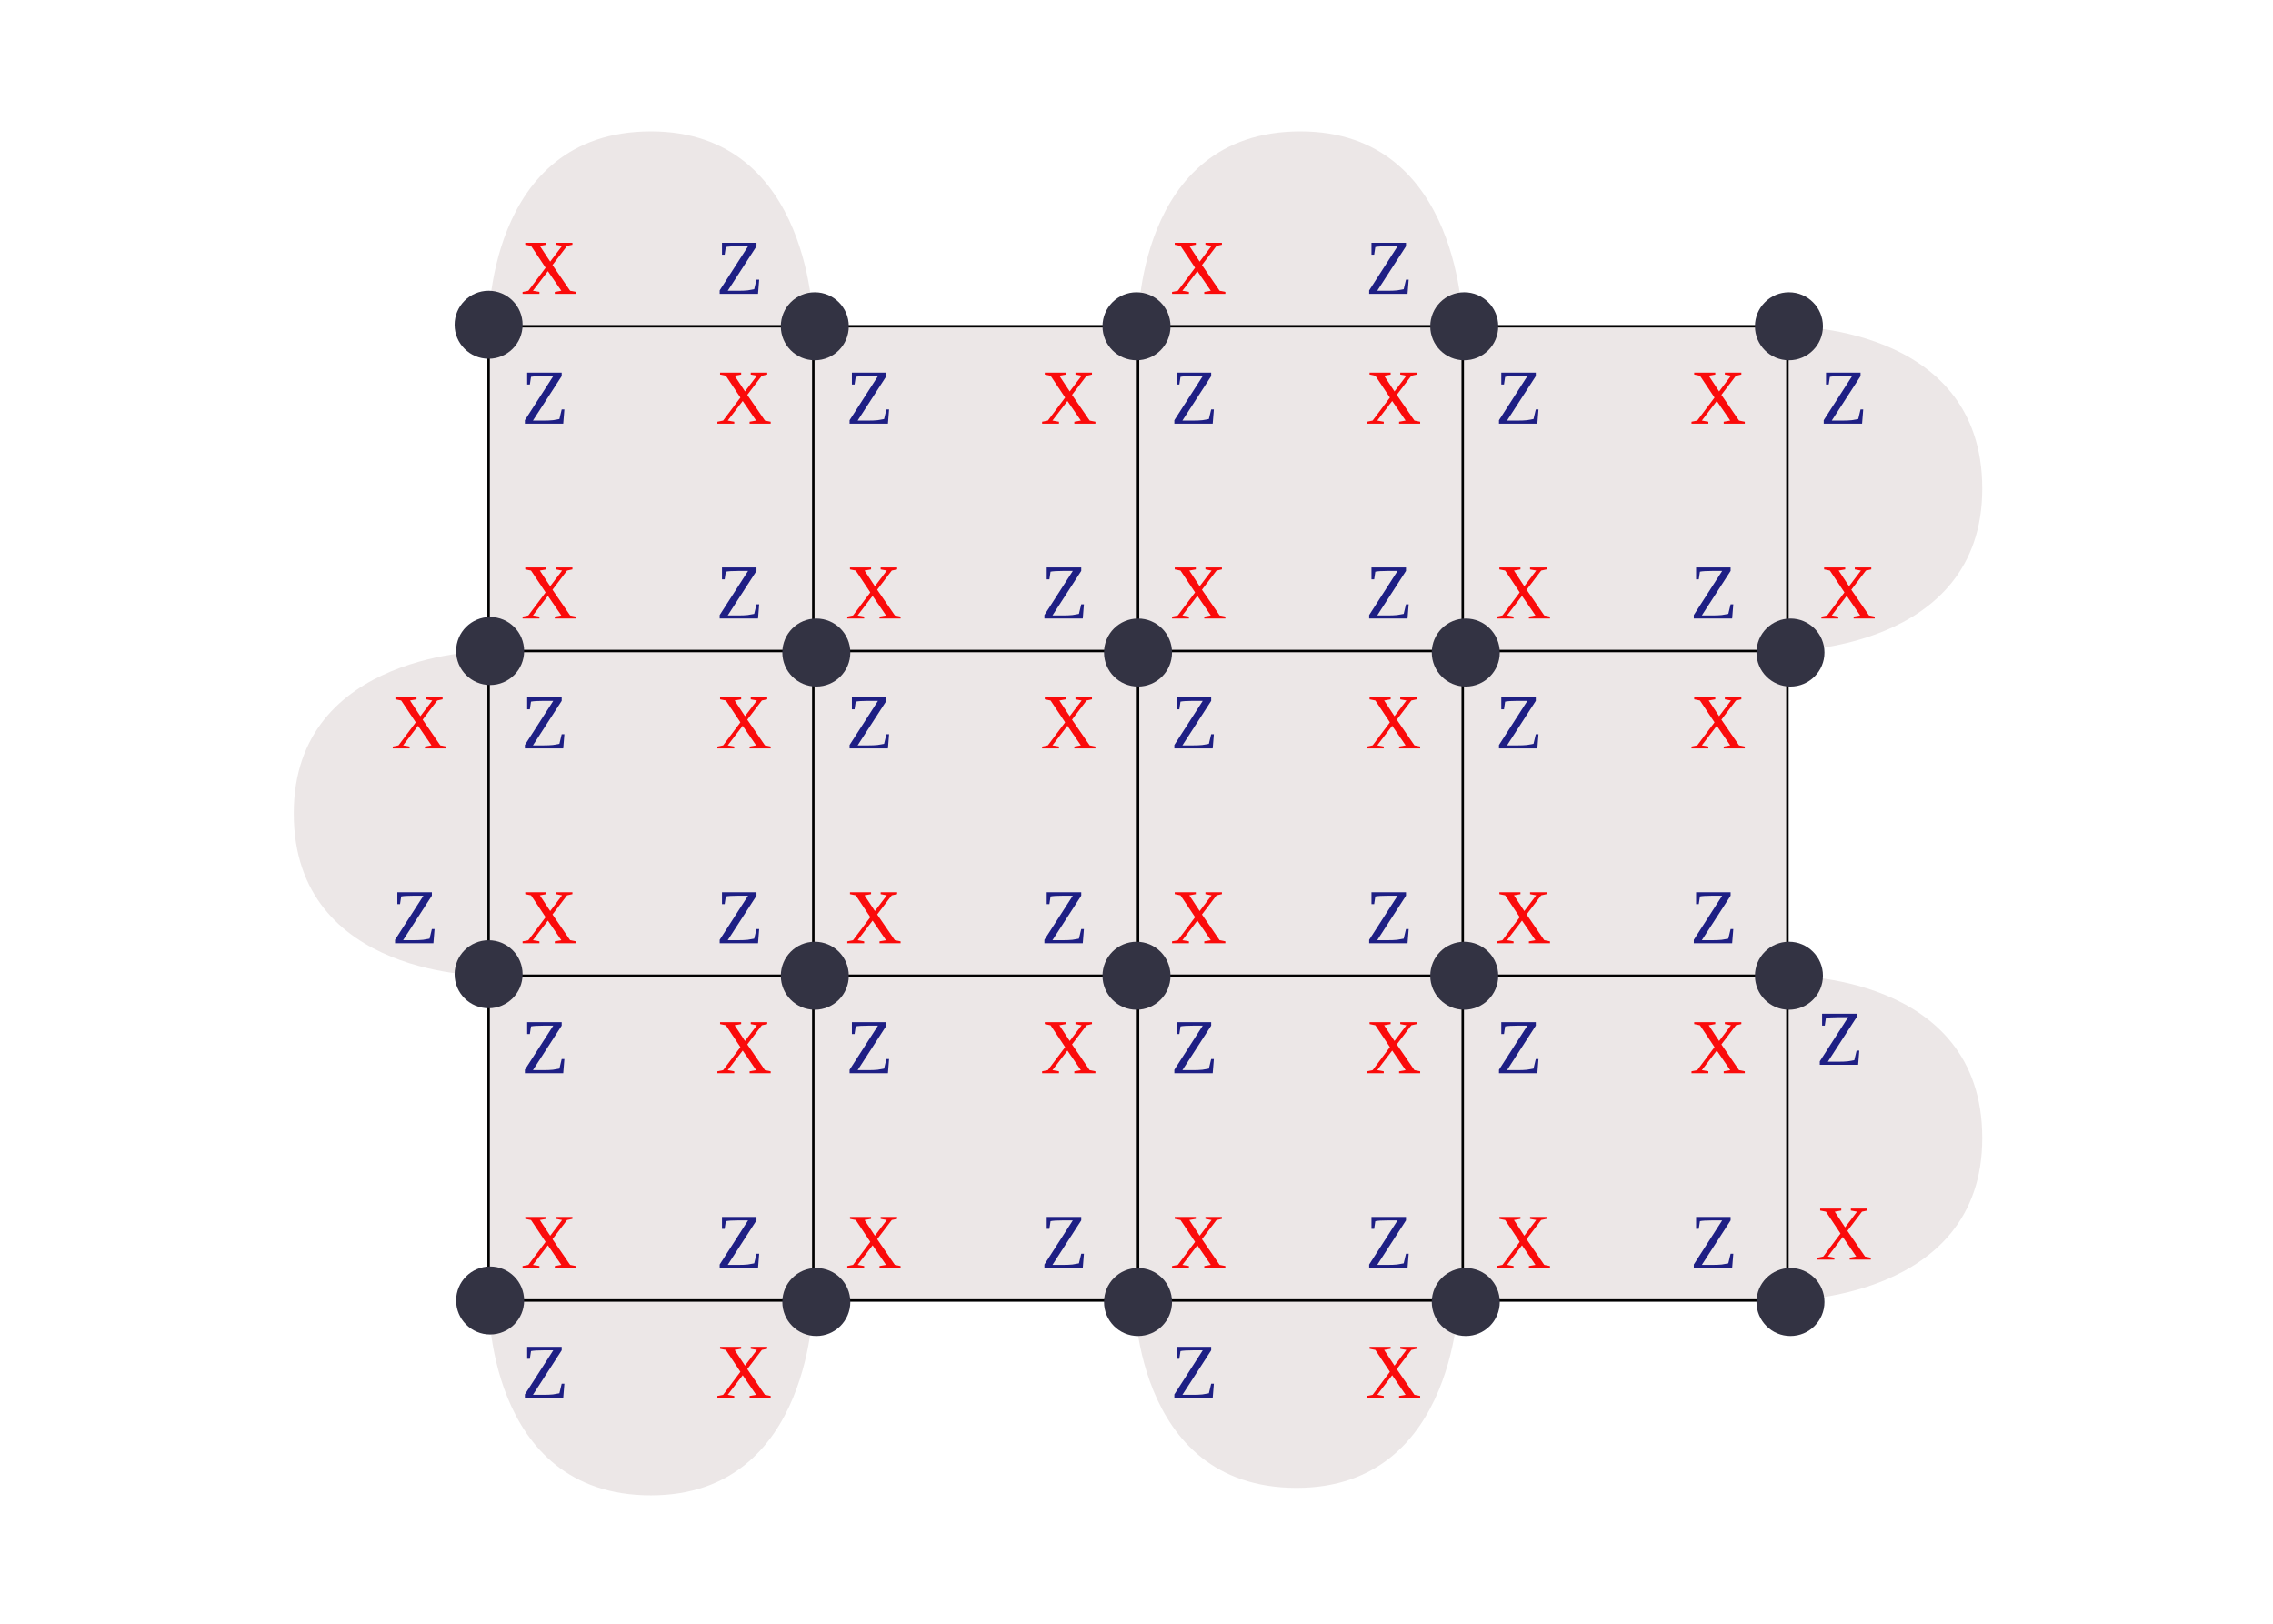
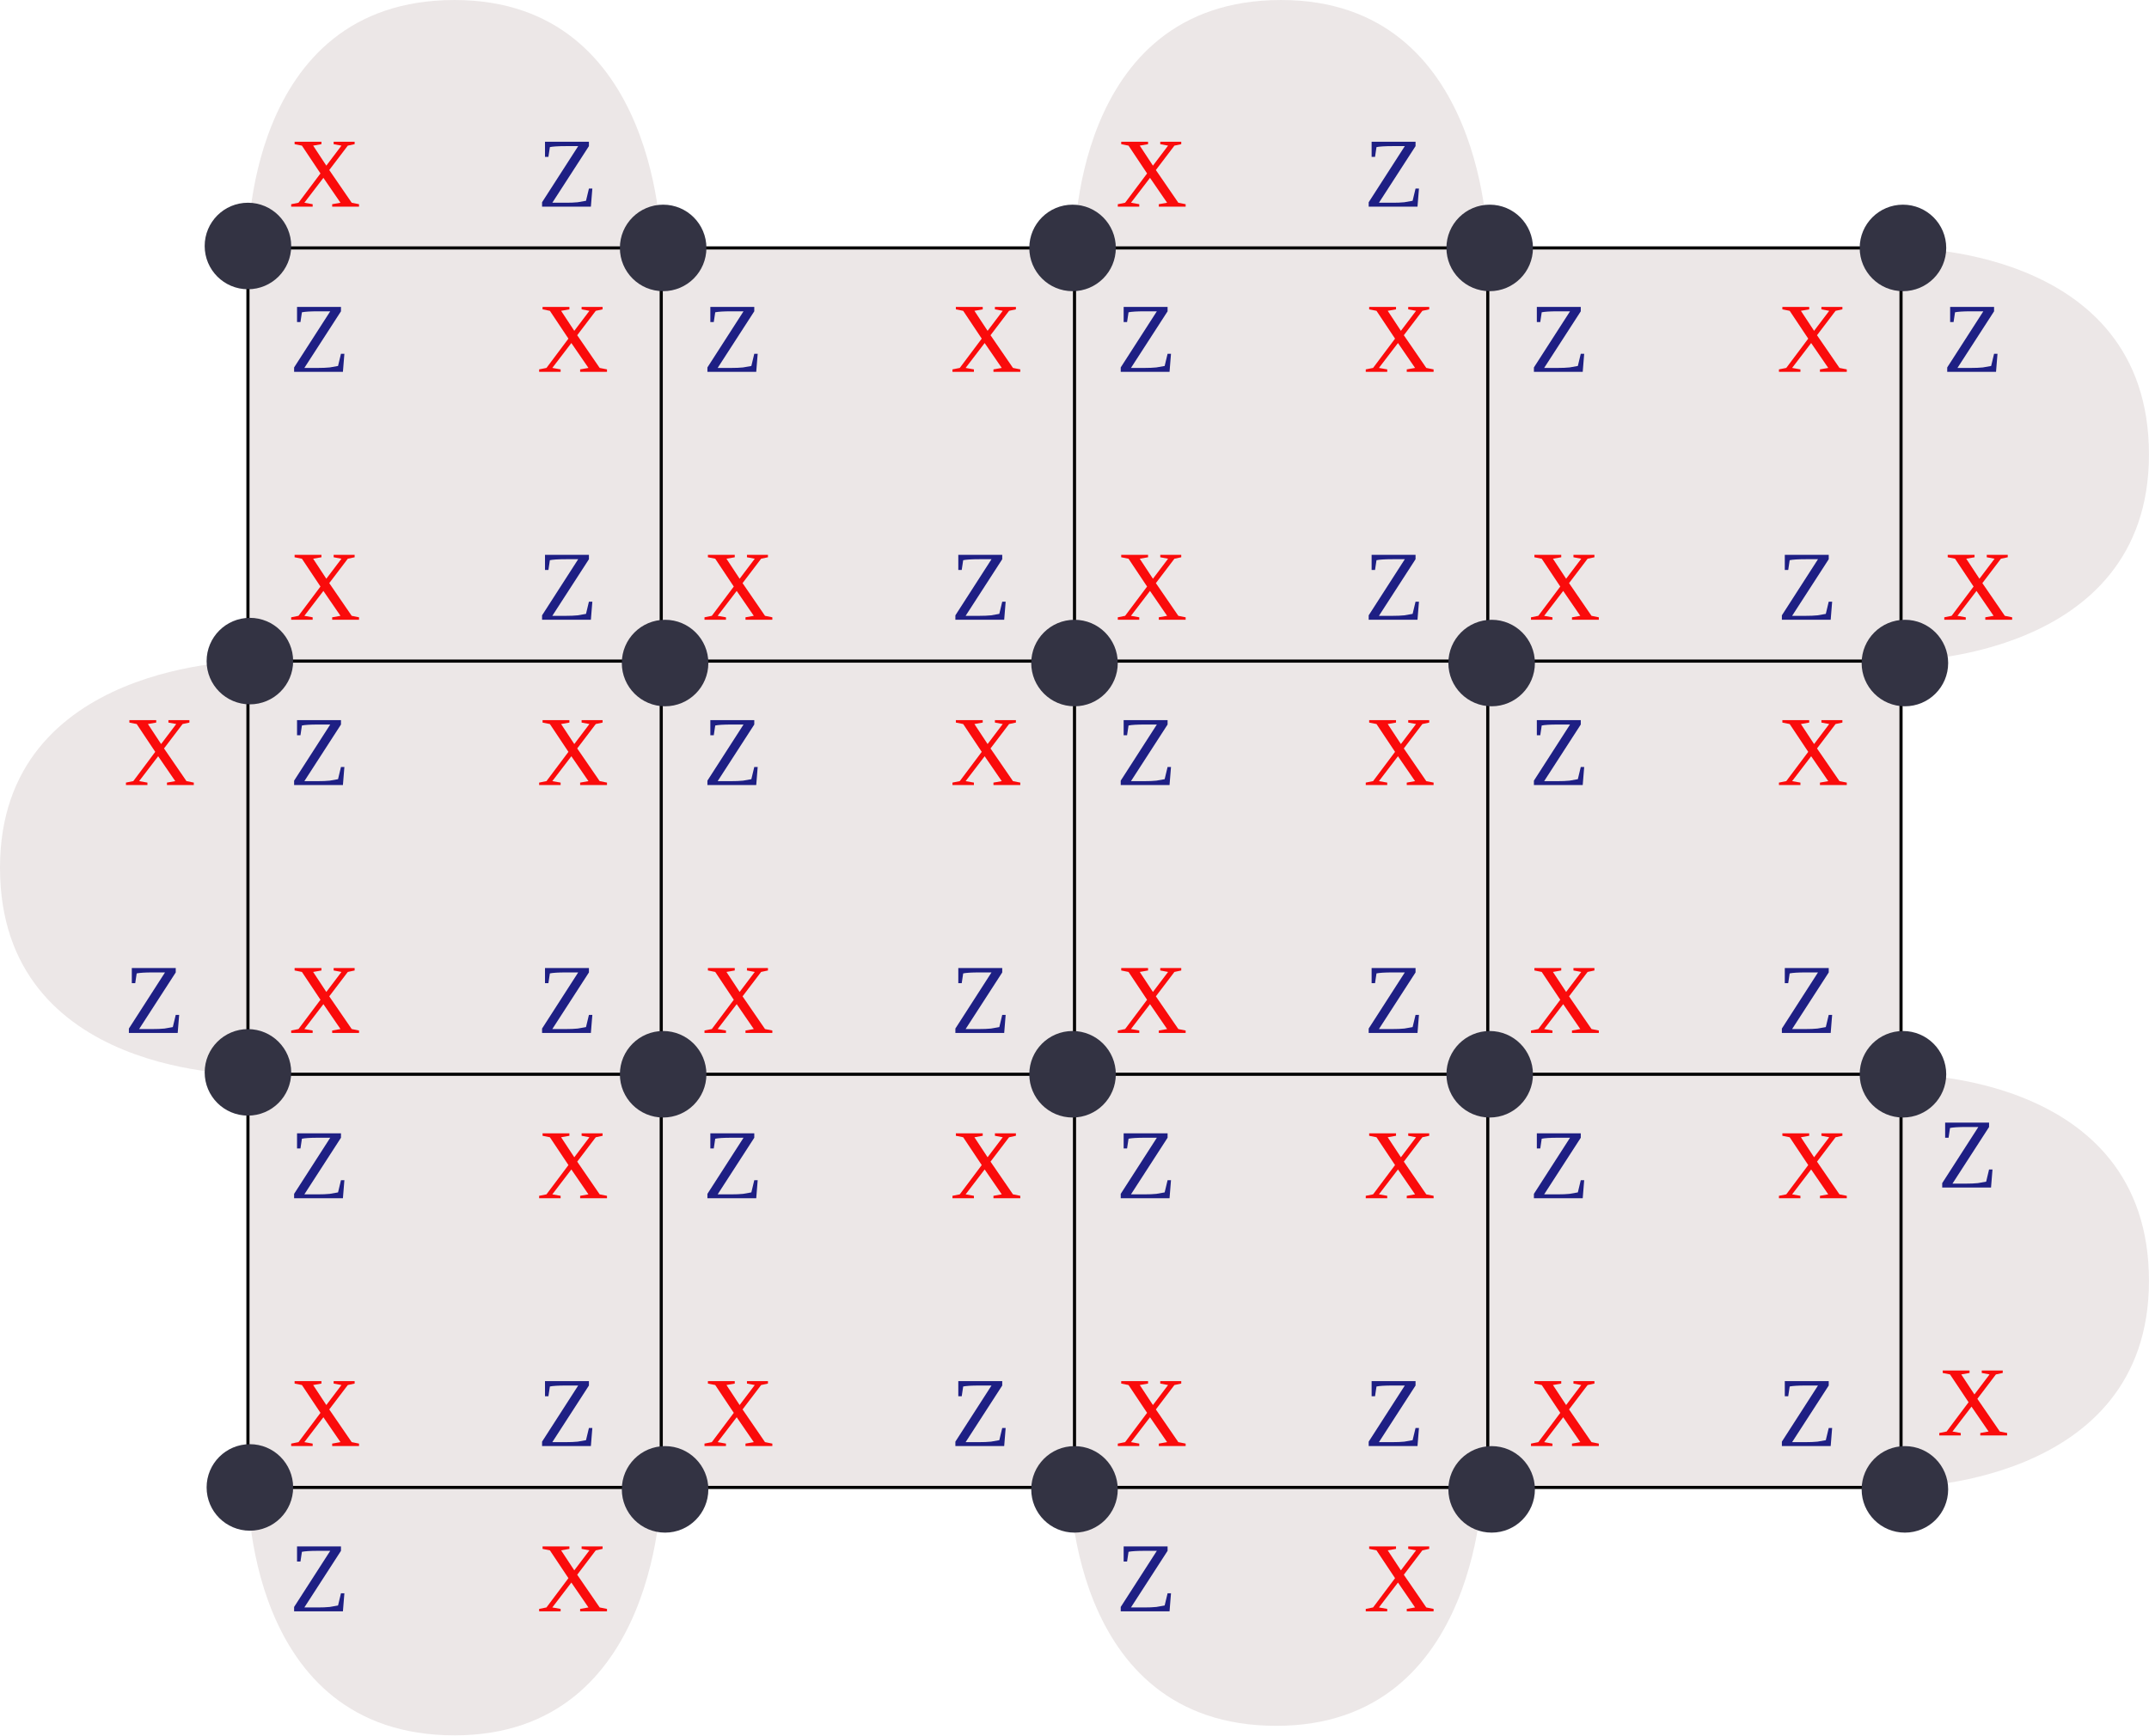
- <svg xmlns="http://www.w3.org/2000/svg" width="350" height="250" viewBox="0 0 92.604 66.146" version="1.1" id="svg5">
+ <svg xmlns="http://www.w3.org/2000/svg" width="309.524" height="250" viewBox="11.968 5.353 68.792 55.562" version="1.1" id="svg5">
  <defs id="defs2" />
  <g id="layer1">
    <g id="g3114" transform="translate(-3.906999,-2.584082)">
      <rect style="fill:#ece7e7;fill-opacity:1;stroke:none;stroke-width:0.2;stroke-linecap:round" id="rect17136" width="13.229" height="13.229" x="23.812" y="42.333" />
      <rect style="fill:#ece7e7;fill-opacity:1;stroke:none;stroke-width:0.2;stroke-linecap:round" id="rect18022" width="13.229" height="13.229" x="37.042" y="29.104" />
      <rect style="fill:#ece7e7;fill-opacity:1;stroke:none;stroke-width:0.2;stroke-linecap:round" id="rect18028" width="13.229" height="13.229" x="50.271" y="42.333" />
      <rect style="fill:#ece7e7;fill-opacity:1;stroke:none;stroke-width:0.2;stroke-linecap:round" id="rect18030" width="13.229" height="13.229" x="63.5" y="29.104" />
      <rect style="fill:#ece7e7;fill-opacity:1;stroke:none;stroke-width:0.2;stroke-linecap:round" id="rect18032" width="13.229" height="13.229" x="50.271" y="15.875" />
      <rect style="fill:#ece7e7;fill-opacity:1;stroke:none;stroke-width:0.2;stroke-linecap:round" id="rect18034" width="13.229" height="13.229" x="23.812" y="15.875" />
      <rect style="fill:#ece7e7;fill-opacity:1;stroke:none;stroke-width:0.2;stroke-linecap:round" id="rect18047" width="13.229" height="13.229" x="23.813" y="29.104" />
      <rect style="fill:#ece7e7;fill-opacity:1;stroke:none;stroke-width:0.2;stroke-linecap:round" id="rect18049" width="13.229" height="13.229" x="37.042" y="15.875" />
      <rect style="fill:#ece7e7;fill-opacity:1;stroke:none;stroke-width:0.2;stroke-linecap:round" id="rect18051" width="13.229" height="13.229" x="37.042" y="42.333" />
      <rect style="fill:#ece7e7;fill-opacity:1;stroke:none;stroke-width:0.2;stroke-linecap:round" id="rect18053" width="13.229" height="13.229" x="50.271" y="29.104" />
      <rect style="fill:#ece7e7;fill-opacity:1;stroke:none;stroke-width:0.2;stroke-linecap:round" id="rect18055" width="13.229" height="13.229" x="63.5" y="42.333" />
      <rect style="fill:#ece7e7;fill-opacity:1;stroke:none;stroke-width:0.2;stroke-linecap:round" id="rect18057" width="13.229" height="13.229" x="63.5" y="15.875" />
      <path style="fill:#ece7e7;fill-opacity:1;stroke:none;stroke-width:0.2;stroke-linecap:round" d="m 23.812,15.875 h 13.229 c 0,0 10e-7,-7.937 -6.615,-7.938 -6.745,-1e-7 -6.615,7.938 -6.615,7.938 z" id="path18113" />
      <path style="fill:#ece7e7;fill-opacity:1;stroke:none;stroke-width:0.2;stroke-linecap:round" d="m 50.271,15.875 h 13.229 c 0,0 10e-7,-7.937 -6.615,-7.938 -6.745,-1e-7 -6.615,7.938 -6.615,7.938 z" id="path18115" />
      <path style="fill:#ece7e7;fill-opacity:1;stroke:none;stroke-width:0.2;stroke-linecap:round" d="m 76.729,15.875 v 13.229 c 0,0 7.937,1e-6 7.937,-6.615 0,-6.745 -7.937,-6.615 -7.937,-6.615 z" id="path18117" />
      <path style="fill:#ece7e7;fill-opacity:1;stroke:none;stroke-width:0.2;stroke-linecap:round" d="M 76.729,42.333 V 55.562 c 0,0 7.937,10e-7 7.937,-6.615 0,-6.745 -7.937,-6.615 -7.937,-6.615 z" id="path18188" />
      <path style="fill:#ece7e7;fill-opacity:1;stroke:none;stroke-width:0.2;stroke-linecap:round" d="m 23.812,55.562 h 13.229 c 0,0 10e-7,7.938 -6.615,7.938 -6.745,0 -6.615,-7.938 -6.615,-7.938 z" id="path18190" />
      <path style="fill:#ece7e7;fill-opacity:1;stroke:none;stroke-width:0.2;stroke-linecap:round" d="m 50.118,55.257 h 13.229 c 0,0 1e-6,7.938 -6.615,7.938 -6.745,0 -6.615,-7.938 -6.615,-7.938 z" id="path18192" />
      <path style="fill:#ece7e7;fill-opacity:1;stroke:none;stroke-width:0.2;stroke-linecap:round" d="M 23.812,42.333 V 29.104 c 0,0 -7.937,-1e-6 -7.937,6.615 0,6.745 7.937,6.615 7.937,6.615 z" id="path18194" />
    </g>
    <text xml:space="preserve" style="font-size:3.175px;fill:#fa0b0b;fill-opacity:1;stroke:none;stroke-width:0.2;stroke-dasharray:none;stroke-opacity:1" x="21.228" y="11.968" id="text2954">
      <tspan id="tspan2952" style="fill:#fa0b0b;fill-opacity:1;stroke-width:0.2" x="21.228" y="11.968">X</tspan>
    </text>
    <text xml:space="preserve" style="font-size:3.175px;fill:#1e1f84;fill-opacity:1;stroke:none;stroke-width:0.2;stroke-dasharray:none;stroke-opacity:1" x="29.166" y="11.968" id="text2769">
      <tspan id="tspan2767" style="fill:#1e1f84;fill-opacity:1;stroke-width:0.2" x="29.166" y="11.968">Z</tspan>
    </text>
    <g id="g2799" transform="translate(-3.906999,-2.584082)">
      <path style="fill:#dfd7d7;fill-opacity:1;stroke:#000000;stroke-width:0.1;stroke-dasharray:none;stroke-opacity:1" d="M 23.812,29.104 H 76.729" id="path2725" />
      <path style="fill:#dfd7d7;fill-opacity:1;stroke:#000000;stroke-width:0.1;stroke-dasharray:none;stroke-opacity:1" d="M 23.812,15.875 H 76.729" id="path2727" />
      <path style="fill:#dfd7d7;fill-opacity:1;stroke:#000000;stroke-width:0.1;stroke-dasharray:none;stroke-opacity:1" d="M 23.812,42.333 H 76.729" id="path2729" />
      <path style="fill:#dfd7d7;fill-opacity:1;stroke:#000000;stroke-width:0.1;stroke-dasharray:none;stroke-opacity:1" d="M 23.812,55.562 H 76.729" id="path2731" />
      <path style="fill:#dfd7d7;fill-opacity:1;stroke:#000000;stroke-width:0.1;stroke-dasharray:none;stroke-opacity:1" d="M 23.812,55.562 V 15.875" id="path2733" />
      <path style="fill:#dfd7d7;fill-opacity:1;stroke:#000000;stroke-width:0.1;stroke-dasharray:none;stroke-opacity:1" d="M 37.042,55.562 V 15.875" id="path2782" />
      <path style="fill:#dfd7d7;fill-opacity:1;stroke:#000000;stroke-width:0.1;stroke-dasharray:none;stroke-opacity:1" d="M 50.271,55.562 V 15.875" id="path2784" />
      <path style="fill:#dfd7d7;fill-opacity:1;stroke:#000000;stroke-width:0.1;stroke-dasharray:none;stroke-opacity:1" d="M 63.5,55.562 V 15.875" id="path2786" />
      <path style="fill:#dfd7d7;fill-opacity:1;stroke:#000000;stroke-width:0.1;stroke-dasharray:none;stroke-opacity:1" d="M 76.729,55.562 V 15.875" id="path2788" />
    </g>
    <g id="g3211" transform="translate(-3.906999,-2.584082)">
      <circle style="fill:#333343;fill-opacity:1;stroke:none;stroke-width:0.2;stroke-dasharray:none;stroke-opacity:1" id="circle2761" cx="-15.813" cy="23.812" r="1.385" transform="rotate(-90)" />
      <circle style="fill:#333343;fill-opacity:1;stroke:none;stroke-width:0.2;stroke-dasharray:none;stroke-opacity:1" id="circle2761-5" cx="-15.875" cy="37.103" r="1.385" transform="rotate(-90)" />
      <circle style="fill:#333343;fill-opacity:1;stroke:none;stroke-width:0.2;stroke-dasharray:none;stroke-opacity:1" id="circle3200" cx="-15.875" cy="50.209" r="1.385" transform="rotate(-90)" />
      <circle style="fill:#333343;fill-opacity:1;stroke:none;stroke-width:0.2;stroke-dasharray:none;stroke-opacity:1" id="circle3202" cx="-15.875" cy="63.562" r="1.385" transform="rotate(-90)" />
      <circle style="fill:#333343;fill-opacity:1;stroke:none;stroke-width:0.2;stroke-dasharray:none;stroke-opacity:1" id="circle3204" cx="-15.875" cy="76.791" r="1.385" transform="rotate(-90)" />
      <circle style="fill:#333343;fill-opacity:1;stroke:none;stroke-width:0.2;stroke-dasharray:none;stroke-opacity:1" id="circle3213" cx="-29.104" cy="23.874" r="1.385" transform="rotate(-90)" />
      <circle style="fill:#333343;fill-opacity:1;stroke:none;stroke-width:0.2;stroke-dasharray:none;stroke-opacity:1" id="circle3215" cx="-29.166" cy="37.165" r="1.385" transform="rotate(-90)" />
      <circle style="fill:#333343;fill-opacity:1;stroke:none;stroke-width:0.2;stroke-dasharray:none;stroke-opacity:1" id="circle3217" cx="-29.166" cy="50.271" r="1.385" transform="rotate(-90)" />
      <circle style="fill:#333343;fill-opacity:1;stroke:none;stroke-width:0.2;stroke-dasharray:none;stroke-opacity:1" id="circle3219" cx="-29.166" cy="63.624" r="1.385" transform="rotate(-90)" />
      <circle style="fill:#333343;fill-opacity:1;stroke:none;stroke-width:0.2;stroke-dasharray:none;stroke-opacity:1" id="circle3221" cx="-29.166" cy="76.853" r="1.385" transform="rotate(-90)" />
      <circle style="fill:#333343;fill-opacity:1;stroke:none;stroke-width:0.2;stroke-dasharray:none;stroke-opacity:1" id="circle3223" cx="-42.272" cy="23.812" r="1.385" transform="rotate(-90)" />
      <circle style="fill:#333343;fill-opacity:1;stroke:none;stroke-width:0.2;stroke-dasharray:none;stroke-opacity:1" id="circle3225" cx="-42.333" cy="37.103" r="1.385" transform="rotate(-90)" />
      <circle style="fill:#333343;fill-opacity:1;stroke:none;stroke-width:0.2;stroke-dasharray:none;stroke-opacity:1" id="circle3227" cx="-42.333" cy="50.209" r="1.385" transform="rotate(-90)" />
      <circle style="fill:#333343;fill-opacity:1;stroke:none;stroke-width:0.2;stroke-dasharray:none;stroke-opacity:1" id="circle3229" cx="-42.333" cy="63.562" r="1.385" transform="rotate(-90)" />
      <circle style="fill:#333343;fill-opacity:1;stroke:none;stroke-width:0.2;stroke-dasharray:none;stroke-opacity:1" id="circle3231" cx="-42.333" cy="76.791" r="1.385" transform="rotate(-90)" />
      <circle style="fill:#333343;fill-opacity:1;stroke:none;stroke-width:0.2;stroke-dasharray:none;stroke-opacity:1" id="circle3233" cx="-55.562" cy="23.874" r="1.385" transform="rotate(-90)" />
      <circle style="fill:#333343;fill-opacity:1;stroke:none;stroke-width:0.2;stroke-dasharray:none;stroke-opacity:1" id="circle3235" cx="-55.624" cy="37.165" r="1.385" transform="rotate(-90)" />
      <circle style="fill:#333343;fill-opacity:1;stroke:none;stroke-width:0.2;stroke-dasharray:none;stroke-opacity:1" id="circle3237" cx="-55.624" cy="50.271" r="1.385" transform="rotate(-90)" />
      <circle style="fill:#333343;fill-opacity:1;stroke:none;stroke-width:0.2;stroke-dasharray:none;stroke-opacity:1" id="circle3239" cx="-55.624" cy="63.624" r="1.385" transform="rotate(-90)" />
      <circle style="fill:#333343;fill-opacity:1;stroke:none;stroke-width:0.2;stroke-dasharray:none;stroke-opacity:1" id="circle3241" cx="-55.624" cy="76.853" r="1.385" transform="rotate(-90)" />
    </g>
    <text xml:space="preserve" style="font-size:3.175px;fill:#fa0b0b;fill-opacity:1;stroke:none;stroke-width:0.2;stroke-dasharray:none;stroke-opacity:1" x="42.395" y="17.26" id="text4711">
      <tspan id="tspan4709" style="fill:#fa0b0b;fill-opacity:1;stroke-width:0.2" x="42.395" y="17.26">X</tspan>
    </text>
    <text xml:space="preserve" style="font-size:3.175px;fill:#1e1f84;fill-opacity:1;stroke:none;stroke-width:0.2;stroke-dasharray:none;stroke-opacity:1" x="34.458" y="17.26" id="text4715">
      <tspan id="tspan4713" style="fill:#1e1f84;fill-opacity:1;stroke-width:0.2" x="34.458" y="17.26">Z</tspan>
    </text>
    <text xml:space="preserve" style="font-size:3.175px;fill:#fa0b0b;fill-opacity:1;stroke:none;stroke-width:0.2;stroke-dasharray:none;stroke-opacity:1" x="34.458" y="25.197" id="text4719">
      <tspan id="tspan4717" style="fill:#fa0b0b;fill-opacity:1;stroke-width:0.2" x="34.458" y="25.197">X</tspan>
    </text>
    <text xml:space="preserve" style="font-size:3.175px;fill:#1e1f84;fill-opacity:1;stroke:none;stroke-width:0.2;stroke-dasharray:none;stroke-opacity:1" x="42.395" y="25.197" id="text4723">
      <tspan id="tspan4721" style="fill:#1e1f84;fill-opacity:1;stroke-width:0.2" x="42.395" y="25.197">Z</tspan>
    </text>
    <text xml:space="preserve" style="font-size:3.175px;fill:#fa0b0b;fill-opacity:1;stroke:none;stroke-width:0.2;stroke-dasharray:none;stroke-opacity:1" x="29.166" y="17.26" id="text4829">
      <tspan id="tspan4827" style="fill:#fa0b0b;fill-opacity:1;stroke-width:0.2" x="29.166" y="17.26">X</tspan>
    </text>
    <text xml:space="preserve" style="font-size:3.175px;fill:#1e1f84;fill-opacity:1;stroke:none;stroke-width:0.2;stroke-dasharray:none;stroke-opacity:1" x="21.228" y="17.26" id="text4833">
      <tspan id="tspan4831" style="fill:#1e1f84;fill-opacity:1;stroke-width:0.2" x="21.228" y="17.26">Z</tspan>
    </text>
    <text xml:space="preserve" style="font-size:3.175px;fill:#fa0b0b;fill-opacity:1;stroke:none;stroke-width:0.2;stroke-dasharray:none;stroke-opacity:1" x="21.228" y="25.197" id="text4837">
      <tspan id="tspan4835" style="fill:#fa0b0b;fill-opacity:1;stroke-width:0.2" x="21.228" y="25.197">X</tspan>
    </text>
    <text xml:space="preserve" style="font-size:3.175px;fill:#1e1f84;fill-opacity:1;stroke:none;stroke-width:0.2;stroke-dasharray:none;stroke-opacity:1" x="29.166" y="25.197" id="text4841">
      <tspan id="tspan4839" style="fill:#1e1f84;fill-opacity:1;stroke-width:0.2" x="29.166" y="25.197">Z</tspan>
    </text>
    <text xml:space="preserve" style="font-size:3.175px;fill:#fa0b0b;fill-opacity:1;stroke:none;stroke-width:0.2;stroke-dasharray:none;stroke-opacity:1" x="55.624" y="17.26" id="text4845">
      <tspan id="tspan4843" style="fill:#fa0b0b;fill-opacity:1;stroke-width:0.2" x="55.624" y="17.26">X</tspan>
    </text>
    <text xml:space="preserve" style="font-size:3.175px;fill:#1e1f84;fill-opacity:1;stroke:none;stroke-width:0.2;stroke-dasharray:none;stroke-opacity:1" x="47.687" y="17.26" id="text4849">
      <tspan id="tspan4847" style="fill:#1e1f84;fill-opacity:1;stroke-width:0.2" x="47.687" y="17.26">Z</tspan>
    </text>
    <text xml:space="preserve" style="font-size:3.175px;fill:#fa0b0b;fill-opacity:1;stroke:none;stroke-width:0.2;stroke-dasharray:none;stroke-opacity:1" x="47.687" y="25.197" id="text4853">
      <tspan id="tspan4851" style="fill:#fa0b0b;fill-opacity:1;stroke-width:0.2" x="47.687" y="25.197">X</tspan>
    </text>
    <text xml:space="preserve" style="font-size:3.175px;fill:#1e1f84;fill-opacity:1;stroke:none;stroke-width:0.2;stroke-dasharray:none;stroke-opacity:1" x="55.624" y="25.197" id="text4857">
      <tspan id="tspan4855" style="fill:#1e1f84;fill-opacity:1;stroke-width:0.2" x="55.624" y="25.197">Z</tspan>
    </text>
    <text xml:space="preserve" style="font-size:3.175px;fill:#fa0b0b;fill-opacity:1;stroke:none;stroke-width:0.2;stroke-dasharray:none;stroke-opacity:1" x="68.853" y="17.26" id="text4861">
      <tspan id="tspan4859" style="fill:#fa0b0b;fill-opacity:1;stroke-width:0.2" x="68.853" y="17.26">X</tspan>
    </text>
    <text xml:space="preserve" style="font-size:3.175px;fill:#1e1f84;fill-opacity:1;stroke:none;stroke-width:0.2;stroke-dasharray:none;stroke-opacity:1" x="60.916" y="17.26" id="text4865">
      <tspan id="tspan4863" style="fill:#1e1f84;fill-opacity:1;stroke-width:0.2" x="60.916" y="17.26">Z</tspan>
    </text>
    <text xml:space="preserve" style="font-size:3.175px;fill:#fa0b0b;fill-opacity:1;stroke:none;stroke-width:0.2;stroke-dasharray:none;stroke-opacity:1" x="60.916" y="25.197" id="text4869">
      <tspan id="tspan4867" style="fill:#fa0b0b;fill-opacity:1;stroke-width:0.2" x="60.916" y="25.197">X</tspan>
    </text>
    <text xml:space="preserve" style="font-size:3.175px;fill:#1e1f84;fill-opacity:1;stroke:none;stroke-width:0.2;stroke-dasharray:none;stroke-opacity:1" x="68.853" y="25.197" id="text4873">
      <tspan id="tspan4871" style="fill:#1e1f84;fill-opacity:1;stroke-width:0.2" x="68.853" y="25.197">Z</tspan>
    </text>
    <text xml:space="preserve" style="font-size:3.175px;fill:#fa0b0b;fill-opacity:1;stroke:none;stroke-width:0.2;stroke-dasharray:none;stroke-opacity:1" x="42.395" y="30.489" id="text4909">
      <tspan id="tspan4907" style="fill:#fa0b0b;fill-opacity:1;stroke-width:0.2" x="42.395" y="30.489">X</tspan>
    </text>
    <text xml:space="preserve" style="font-size:3.175px;fill:#1e1f84;fill-opacity:1;stroke:none;stroke-width:0.2;stroke-dasharray:none;stroke-opacity:1" x="34.458" y="30.489" id="text4913">
      <tspan id="tspan4911" style="fill:#1e1f84;fill-opacity:1;stroke-width:0.2" x="34.458" y="30.489">Z</tspan>
    </text>
    <text xml:space="preserve" style="font-size:3.175px;fill:#fa0b0b;fill-opacity:1;stroke:none;stroke-width:0.2;stroke-dasharray:none;stroke-opacity:1" x="34.458" y="38.426" id="text4917">
      <tspan id="tspan4915" style="fill:#fa0b0b;fill-opacity:1;stroke-width:0.2" x="34.458" y="38.426">X</tspan>
    </text>
    <text xml:space="preserve" style="font-size:3.175px;fill:#1e1f84;fill-opacity:1;stroke:none;stroke-width:0.2;stroke-dasharray:none;stroke-opacity:1" x="42.395" y="38.426" id="text4921">
      <tspan id="tspan4919" style="fill:#1e1f84;fill-opacity:1;stroke-width:0.2" x="42.395" y="38.426">Z</tspan>
    </text>
    <text xml:space="preserve" style="font-size:3.175px;fill:#fa0b0b;fill-opacity:1;stroke:none;stroke-width:0.2;stroke-dasharray:none;stroke-opacity:1" x="29.166" y="30.489" id="text4925">
      <tspan id="tspan4923" style="fill:#fa0b0b;fill-opacity:1;stroke-width:0.2" x="29.166" y="30.489">X</tspan>
    </text>
    <text xml:space="preserve" style="font-size:3.175px;fill:#1e1f84;fill-opacity:1;stroke:none;stroke-width:0.2;stroke-dasharray:none;stroke-opacity:1" x="21.228" y="30.489" id="text4929">
      <tspan id="tspan4927" style="fill:#1e1f84;fill-opacity:1;stroke-width:0.2" x="21.228" y="30.489">Z</tspan>
    </text>
    <text xml:space="preserve" style="font-size:3.175px;fill:#fa0b0b;fill-opacity:1;stroke:none;stroke-width:0.2;stroke-dasharray:none;stroke-opacity:1" x="21.228" y="38.426" id="text4933">
      <tspan id="tspan4931" style="fill:#fa0b0b;fill-opacity:1;stroke-width:0.2" x="21.228" y="38.426">X</tspan>
    </text>
    <text xml:space="preserve" style="font-size:3.175px;fill:#1e1f84;fill-opacity:1;stroke:none;stroke-width:0.2;stroke-dasharray:none;stroke-opacity:1" x="29.166" y="38.426" id="text4937">
      <tspan id="tspan4935" style="fill:#1e1f84;fill-opacity:1;stroke-width:0.2" x="29.166" y="38.426">Z</tspan>
    </text>
    <text xml:space="preserve" style="font-size:3.175px;fill:#fa0b0b;fill-opacity:1;stroke:none;stroke-width:0.2;stroke-dasharray:none;stroke-opacity:1" x="55.624" y="30.489" id="text4941">
      <tspan id="tspan4939" style="fill:#fa0b0b;fill-opacity:1;stroke-width:0.2" x="55.624" y="30.489">X</tspan>
    </text>
    <text xml:space="preserve" style="font-size:3.175px;fill:#1e1f84;fill-opacity:1;stroke:none;stroke-width:0.2;stroke-dasharray:none;stroke-opacity:1" x="47.687" y="30.489" id="text4945">
      <tspan id="tspan4943" style="fill:#1e1f84;fill-opacity:1;stroke-width:0.2" x="47.687" y="30.489">Z</tspan>
    </text>
    <text xml:space="preserve" style="font-size:3.175px;fill:#fa0b0b;fill-opacity:1;stroke:none;stroke-width:0.2;stroke-dasharray:none;stroke-opacity:1" x="47.687" y="38.426" id="text4949">
      <tspan id="tspan4947" style="fill:#fa0b0b;fill-opacity:1;stroke-width:0.2" x="47.687" y="38.426">X</tspan>
    </text>
    <text xml:space="preserve" style="font-size:3.175px;fill:#1e1f84;fill-opacity:1;stroke:none;stroke-width:0.2;stroke-dasharray:none;stroke-opacity:1" x="55.624" y="38.426" id="text4953">
      <tspan id="tspan4951" style="fill:#1e1f84;fill-opacity:1;stroke-width:0.2" x="55.624" y="38.426">Z</tspan>
    </text>
    <text xml:space="preserve" style="font-size:3.175px;fill:#fa0b0b;fill-opacity:1;stroke:none;stroke-width:0.2;stroke-dasharray:none;stroke-opacity:1" x="68.853" y="30.489" id="text4957">
      <tspan id="tspan4955" style="fill:#fa0b0b;fill-opacity:1;stroke-width:0.2" x="68.853" y="30.489">X</tspan>
    </text>
    <text xml:space="preserve" style="font-size:3.175px;fill:#1e1f84;fill-opacity:1;stroke:none;stroke-width:0.2;stroke-dasharray:none;stroke-opacity:1" x="60.916" y="30.489" id="text4961">
      <tspan id="tspan4959" style="fill:#1e1f84;fill-opacity:1;stroke-width:0.2" x="60.916" y="30.489">Z</tspan>
    </text>
    <text xml:space="preserve" style="font-size:3.175px;fill:#fa0b0b;fill-opacity:1;stroke:none;stroke-width:0.2;stroke-dasharray:none;stroke-opacity:1" x="60.916" y="38.426" id="text4965">
      <tspan id="tspan4963" style="fill:#fa0b0b;fill-opacity:1;stroke-width:0.2" x="60.916" y="38.426">X</tspan>
    </text>
    <text xml:space="preserve" style="font-size:3.175px;fill:#1e1f84;fill-opacity:1;stroke:none;stroke-width:0.2;stroke-dasharray:none;stroke-opacity:1" x="68.853" y="38.426" id="text4969">
      <tspan id="tspan4967" style="fill:#1e1f84;fill-opacity:1;stroke-width:0.2" x="68.853" y="38.426">Z</tspan>
    </text>
    <text xml:space="preserve" style="font-size:3.175px;fill:#fa0b0b;fill-opacity:1;stroke:none;stroke-width:0.2;stroke-dasharray:none;stroke-opacity:1" x="42.395" y="43.718" id="text4973">
      <tspan id="tspan4971" style="fill:#fa0b0b;fill-opacity:1;stroke-width:0.2" x="42.395" y="43.718">X</tspan>
    </text>
    <text xml:space="preserve" style="font-size:3.175px;fill:#1e1f84;fill-opacity:1;stroke:none;stroke-width:0.2;stroke-dasharray:none;stroke-opacity:1" x="34.458" y="43.718" id="text4977">
      <tspan id="tspan4975" style="fill:#1e1f84;fill-opacity:1;stroke-width:0.2" x="34.458" y="43.718">Z</tspan>
    </text>
    <text xml:space="preserve" style="font-size:3.175px;fill:#fa0b0b;fill-opacity:1;stroke:none;stroke-width:0.2;stroke-dasharray:none;stroke-opacity:1" x="34.458" y="51.655" id="text4981">
      <tspan id="tspan4979" style="fill:#fa0b0b;fill-opacity:1;stroke-width:0.2" x="34.458" y="51.655">X</tspan>
    </text>
    <text xml:space="preserve" style="font-size:3.175px;fill:#1e1f84;fill-opacity:1;stroke:none;stroke-width:0.2;stroke-dasharray:none;stroke-opacity:1" x="42.395" y="51.655" id="text4985">
      <tspan id="tspan4983" style="fill:#1e1f84;fill-opacity:1;stroke-width:0.2" x="42.395" y="51.655">Z</tspan>
    </text>
    <text xml:space="preserve" style="font-size:3.175px;fill:#fa0b0b;fill-opacity:1;stroke:none;stroke-width:0.2;stroke-dasharray:none;stroke-opacity:1" x="29.166" y="43.718" id="text4989">
      <tspan id="tspan4987" style="fill:#fa0b0b;fill-opacity:1;stroke-width:0.2" x="29.166" y="43.718">X</tspan>
    </text>
    <text xml:space="preserve" style="font-size:3.175px;fill:#1e1f84;fill-opacity:1;stroke:none;stroke-width:0.2;stroke-dasharray:none;stroke-opacity:1" x="21.228" y="43.718" id="text4993">
      <tspan id="tspan4991" style="fill:#1e1f84;fill-opacity:1;stroke-width:0.2" x="21.228" y="43.718">Z</tspan>
    </text>
    <text xml:space="preserve" style="font-size:3.175px;fill:#fa0b0b;fill-opacity:1;stroke:none;stroke-width:0.2;stroke-dasharray:none;stroke-opacity:1" x="21.228" y="51.655" id="text4997">
      <tspan id="tspan4995" style="fill:#fa0b0b;fill-opacity:1;stroke-width:0.2" x="21.228" y="51.655">X</tspan>
    </text>
    <text xml:space="preserve" style="font-size:3.175px;fill:#1e1f84;fill-opacity:1;stroke:none;stroke-width:0.2;stroke-dasharray:none;stroke-opacity:1" x="29.166" y="51.655" id="text5001">
      <tspan id="tspan4999" style="fill:#1e1f84;fill-opacity:1;stroke-width:0.2" x="29.166" y="51.655">Z</tspan>
    </text>
    <text xml:space="preserve" style="font-size:3.175px;fill:#fa0b0b;fill-opacity:1;stroke:none;stroke-width:0.2;stroke-dasharray:none;stroke-opacity:1" x="55.624" y="43.718" id="text5005">
      <tspan id="tspan5003" style="fill:#fa0b0b;fill-opacity:1;stroke-width:0.2" x="55.624" y="43.718">X</tspan>
    </text>
    <text xml:space="preserve" style="font-size:3.175px;fill:#1e1f84;fill-opacity:1;stroke:none;stroke-width:0.2;stroke-dasharray:none;stroke-opacity:1" x="47.687" y="43.718" id="text5009">
      <tspan id="tspan5007" style="fill:#1e1f84;fill-opacity:1;stroke-width:0.2" x="47.687" y="43.718">Z</tspan>
    </text>
    <text xml:space="preserve" style="font-size:3.175px;fill:#fa0b0b;fill-opacity:1;stroke:none;stroke-width:0.2;stroke-dasharray:none;stroke-opacity:1" x="47.687" y="51.655" id="text5013">
      <tspan id="tspan5011" style="fill:#fa0b0b;fill-opacity:1;stroke-width:0.2" x="47.687" y="51.655">X</tspan>
    </text>
    <text xml:space="preserve" style="font-size:3.175px;fill:#1e1f84;fill-opacity:1;stroke:none;stroke-width:0.2;stroke-dasharray:none;stroke-opacity:1" x="55.624" y="51.655" id="text5017">
      <tspan id="tspan5015" style="fill:#1e1f84;fill-opacity:1;stroke-width:0.2" x="55.624" y="51.655">Z</tspan>
    </text>
    <text xml:space="preserve" style="font-size:3.175px;fill:#fa0b0b;fill-opacity:1;stroke:none;stroke-width:0.2;stroke-dasharray:none;stroke-opacity:1" x="68.853" y="43.718" id="text5021">
      <tspan id="tspan5019" style="fill:#fa0b0b;fill-opacity:1;stroke-width:0.2" x="68.853" y="43.718">X</tspan>
    </text>
    <text xml:space="preserve" style="font-size:3.175px;fill:#1e1f84;fill-opacity:1;stroke:none;stroke-width:0.2;stroke-dasharray:none;stroke-opacity:1" x="60.916" y="43.718" id="text5025">
      <tspan id="tspan5023" style="fill:#1e1f84;fill-opacity:1;stroke-width:0.2" x="60.916" y="43.718">Z</tspan>
    </text>
    <text xml:space="preserve" style="font-size:3.175px;fill:#fa0b0b;fill-opacity:1;stroke:none;stroke-width:0.2;stroke-dasharray:none;stroke-opacity:1" x="60.916" y="51.655" id="text5029">
      <tspan id="tspan5027" style="fill:#fa0b0b;fill-opacity:1;stroke-width:0.2" x="60.916" y="51.655">X</tspan>
    </text>
    <text xml:space="preserve" style="font-size:3.175px;fill:#1e1f84;fill-opacity:1;stroke:none;stroke-width:0.2;stroke-dasharray:none;stroke-opacity:1" x="68.853" y="51.655" id="text5033">
      <tspan id="tspan5031" style="fill:#1e1f84;fill-opacity:1;stroke-width:0.2" x="68.853" y="51.655">Z</tspan>
    </text>
    <text xml:space="preserve" style="font-size:3.175px;fill:#fa0b0b;fill-opacity:1;stroke:none;stroke-width:0.2;stroke-dasharray:none;stroke-opacity:1" x="47.687" y="11.968" id="text5057">
      <tspan id="tspan5055" style="fill:#fa0b0b;fill-opacity:1;stroke-width:0.2" x="47.687" y="11.968">X</tspan>
    </text>
    <text xml:space="preserve" style="font-size:3.175px;fill:#1e1f84;fill-opacity:1;stroke:none;stroke-width:0.2;stroke-dasharray:none;stroke-opacity:1" x="55.624" y="11.968" id="text5061">
      <tspan id="tspan5059" style="fill:#1e1f84;fill-opacity:1;stroke-width:0.2" x="55.624" y="11.968">Z</tspan>
    </text>
    <text xml:space="preserve" style="font-size:3.175px;fill:#fa0b0b;fill-opacity:1;stroke:none;stroke-width:0.2;stroke-dasharray:none;stroke-opacity:1" x="29.166" y="56.947" id="text5077">
      <tspan id="tspan5075" style="fill:#fa0b0b;fill-opacity:1;stroke-width:0.2" x="29.166" y="56.947">X</tspan>
    </text>
    <text xml:space="preserve" style="font-size:3.175px;fill:#1e1f84;fill-opacity:1;stroke:none;stroke-width:0.2;stroke-dasharray:none;stroke-opacity:1" x="21.228" y="56.947" id="text5081">
      <tspan id="tspan5079" style="fill:#1e1f84;fill-opacity:1;stroke-width:0.2" x="21.228" y="56.947">Z</tspan>
    </text>
    <text xml:space="preserve" style="font-size:3.175px;fill:#fa0b0b;fill-opacity:1;stroke:none;stroke-width:0.2;stroke-dasharray:none;stroke-opacity:1" x="55.624" y="56.947" id="text5085">
      <tspan id="tspan5083" style="fill:#fa0b0b;fill-opacity:1;stroke-width:0.2" x="55.624" y="56.947">X</tspan>
    </text>
    <text xml:space="preserve" style="font-size:3.175px;fill:#1e1f84;fill-opacity:1;stroke:none;stroke-width:0.2;stroke-dasharray:none;stroke-opacity:1" x="47.687" y="56.947" id="text5089">
      <tspan id="tspan5087" style="fill:#1e1f84;fill-opacity:1;stroke-width:0.2" x="47.687" y="56.947">Z</tspan>
    </text>
    <text xml:space="preserve" style="font-size:3.175px;fill:#fa0b0b;fill-opacity:1;stroke:none;stroke-width:0.2;stroke-dasharray:none;stroke-opacity:1" x="15.937" y="30.489" id="text5093">
      <tspan id="tspan5091" style="fill:#fa0b0b;fill-opacity:1;stroke-width:0.2" x="15.937" y="30.489">X</tspan>
    </text>
    <text xml:space="preserve" style="font-size:3.175px;fill:#1e1f84;fill-opacity:1;stroke:none;stroke-width:0.2;stroke-dasharray:none;stroke-opacity:1" x="15.937" y="38.426" id="text5097">
      <tspan id="tspan5095" style="fill:#1e1f84;fill-opacity:1;stroke-width:0.2" x="15.937" y="38.426">Z</tspan>
    </text>
    <text xml:space="preserve" style="font-size:3.175px;fill:#1e1f84;fill-opacity:1;stroke:none;stroke-width:0.2;stroke-dasharray:none;stroke-opacity:1" x="74.145" y="17.26" id="text5121">
      <tspan id="tspan5119" style="fill:#1e1f84;fill-opacity:1;stroke-width:0.2" x="74.145" y="17.26">Z</tspan>
    </text>
    <text xml:space="preserve" style="font-size:3.175px;fill:#fa0b0b;fill-opacity:1;stroke:none;stroke-width:0.2;stroke-dasharray:none;stroke-opacity:1" x="74.145" y="25.197" id="text5125">
      <tspan id="tspan5123" style="fill:#fa0b0b;fill-opacity:1;stroke-width:0.2" x="74.145" y="25.197">X</tspan>
    </text>
    <text xml:space="preserve" style="font-size:3.175px;fill:#1e1f84;fill-opacity:1;stroke:none;stroke-width:0.2;stroke-dasharray:none;stroke-opacity:1" x="73.983" y="43.376" id="text5129">
      <tspan id="tspan5127" style="fill:#1e1f84;fill-opacity:1;stroke-width:0.2" x="73.983" y="43.376">Z</tspan>
    </text>
    <text xml:space="preserve" style="font-size:3.175px;fill:#fa0b0b;fill-opacity:1;stroke:none;stroke-width:0.2;stroke-dasharray:none;stroke-opacity:1" x="73.983" y="51.313" id="text5133">
      <tspan id="tspan5131" style="fill:#fa0b0b;fill-opacity:1;stroke-width:0.2" x="73.983" y="51.313">X</tspan>
    </text>
  </g>
</svg>
